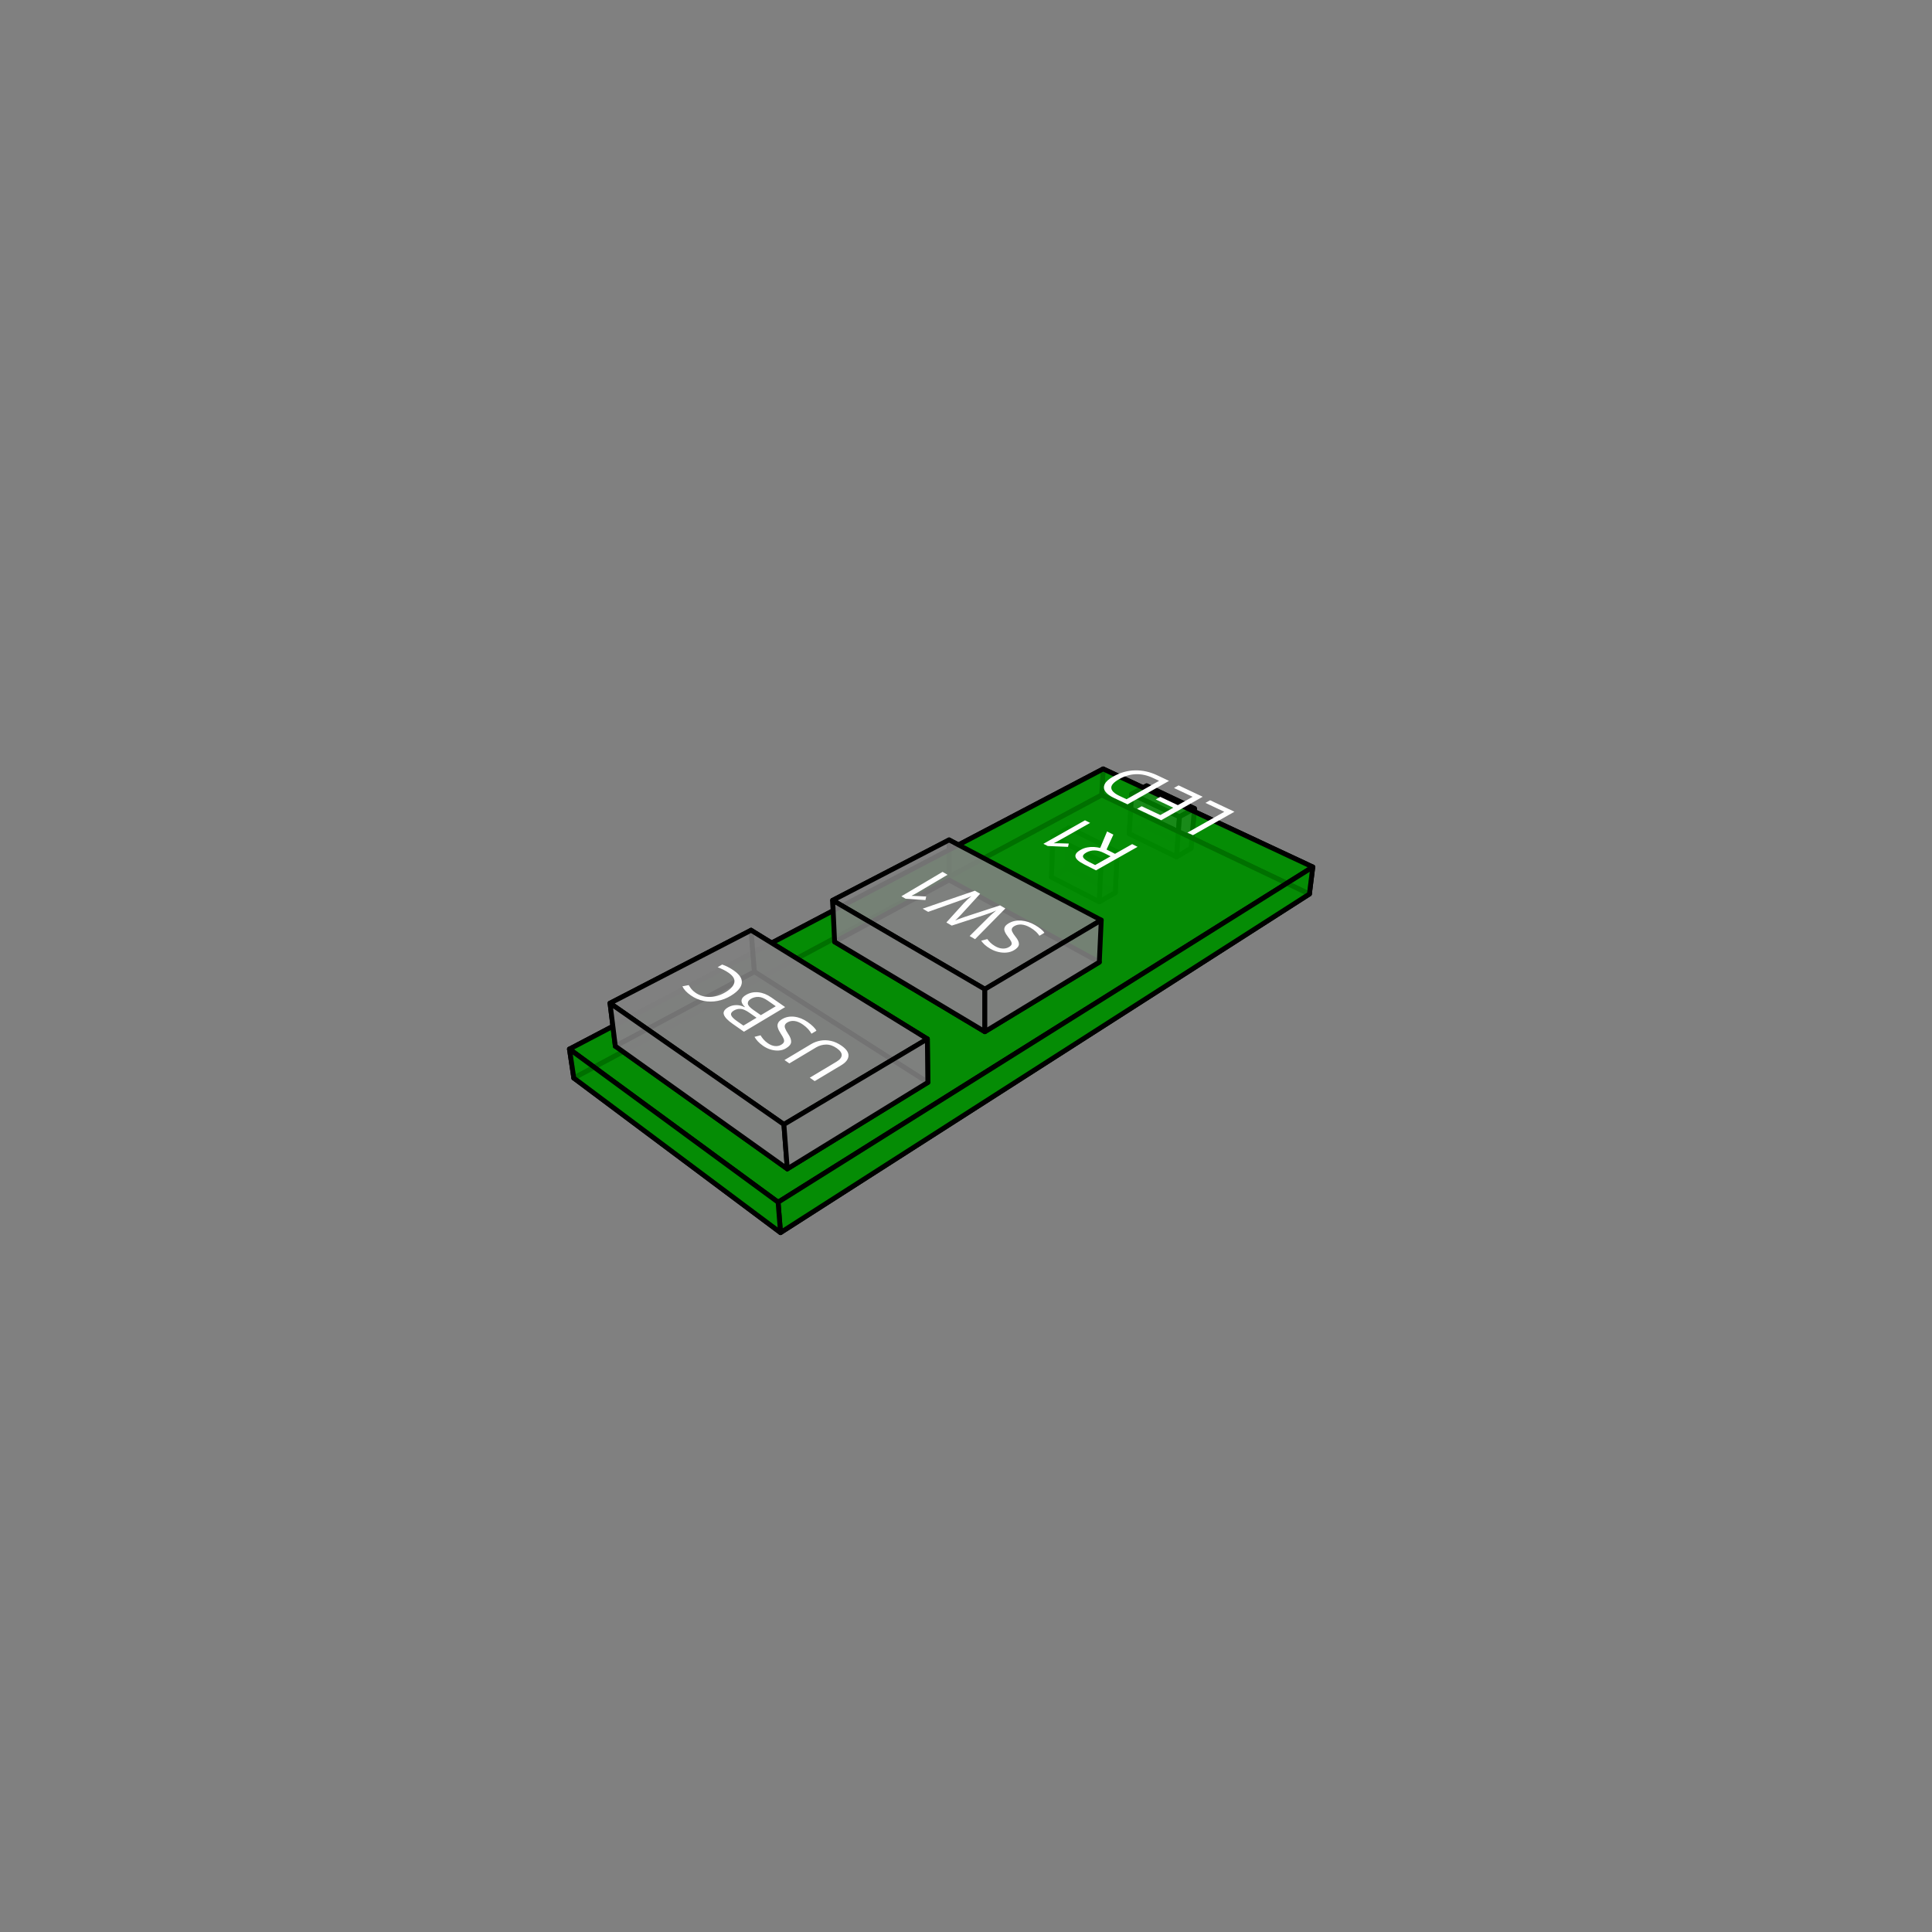
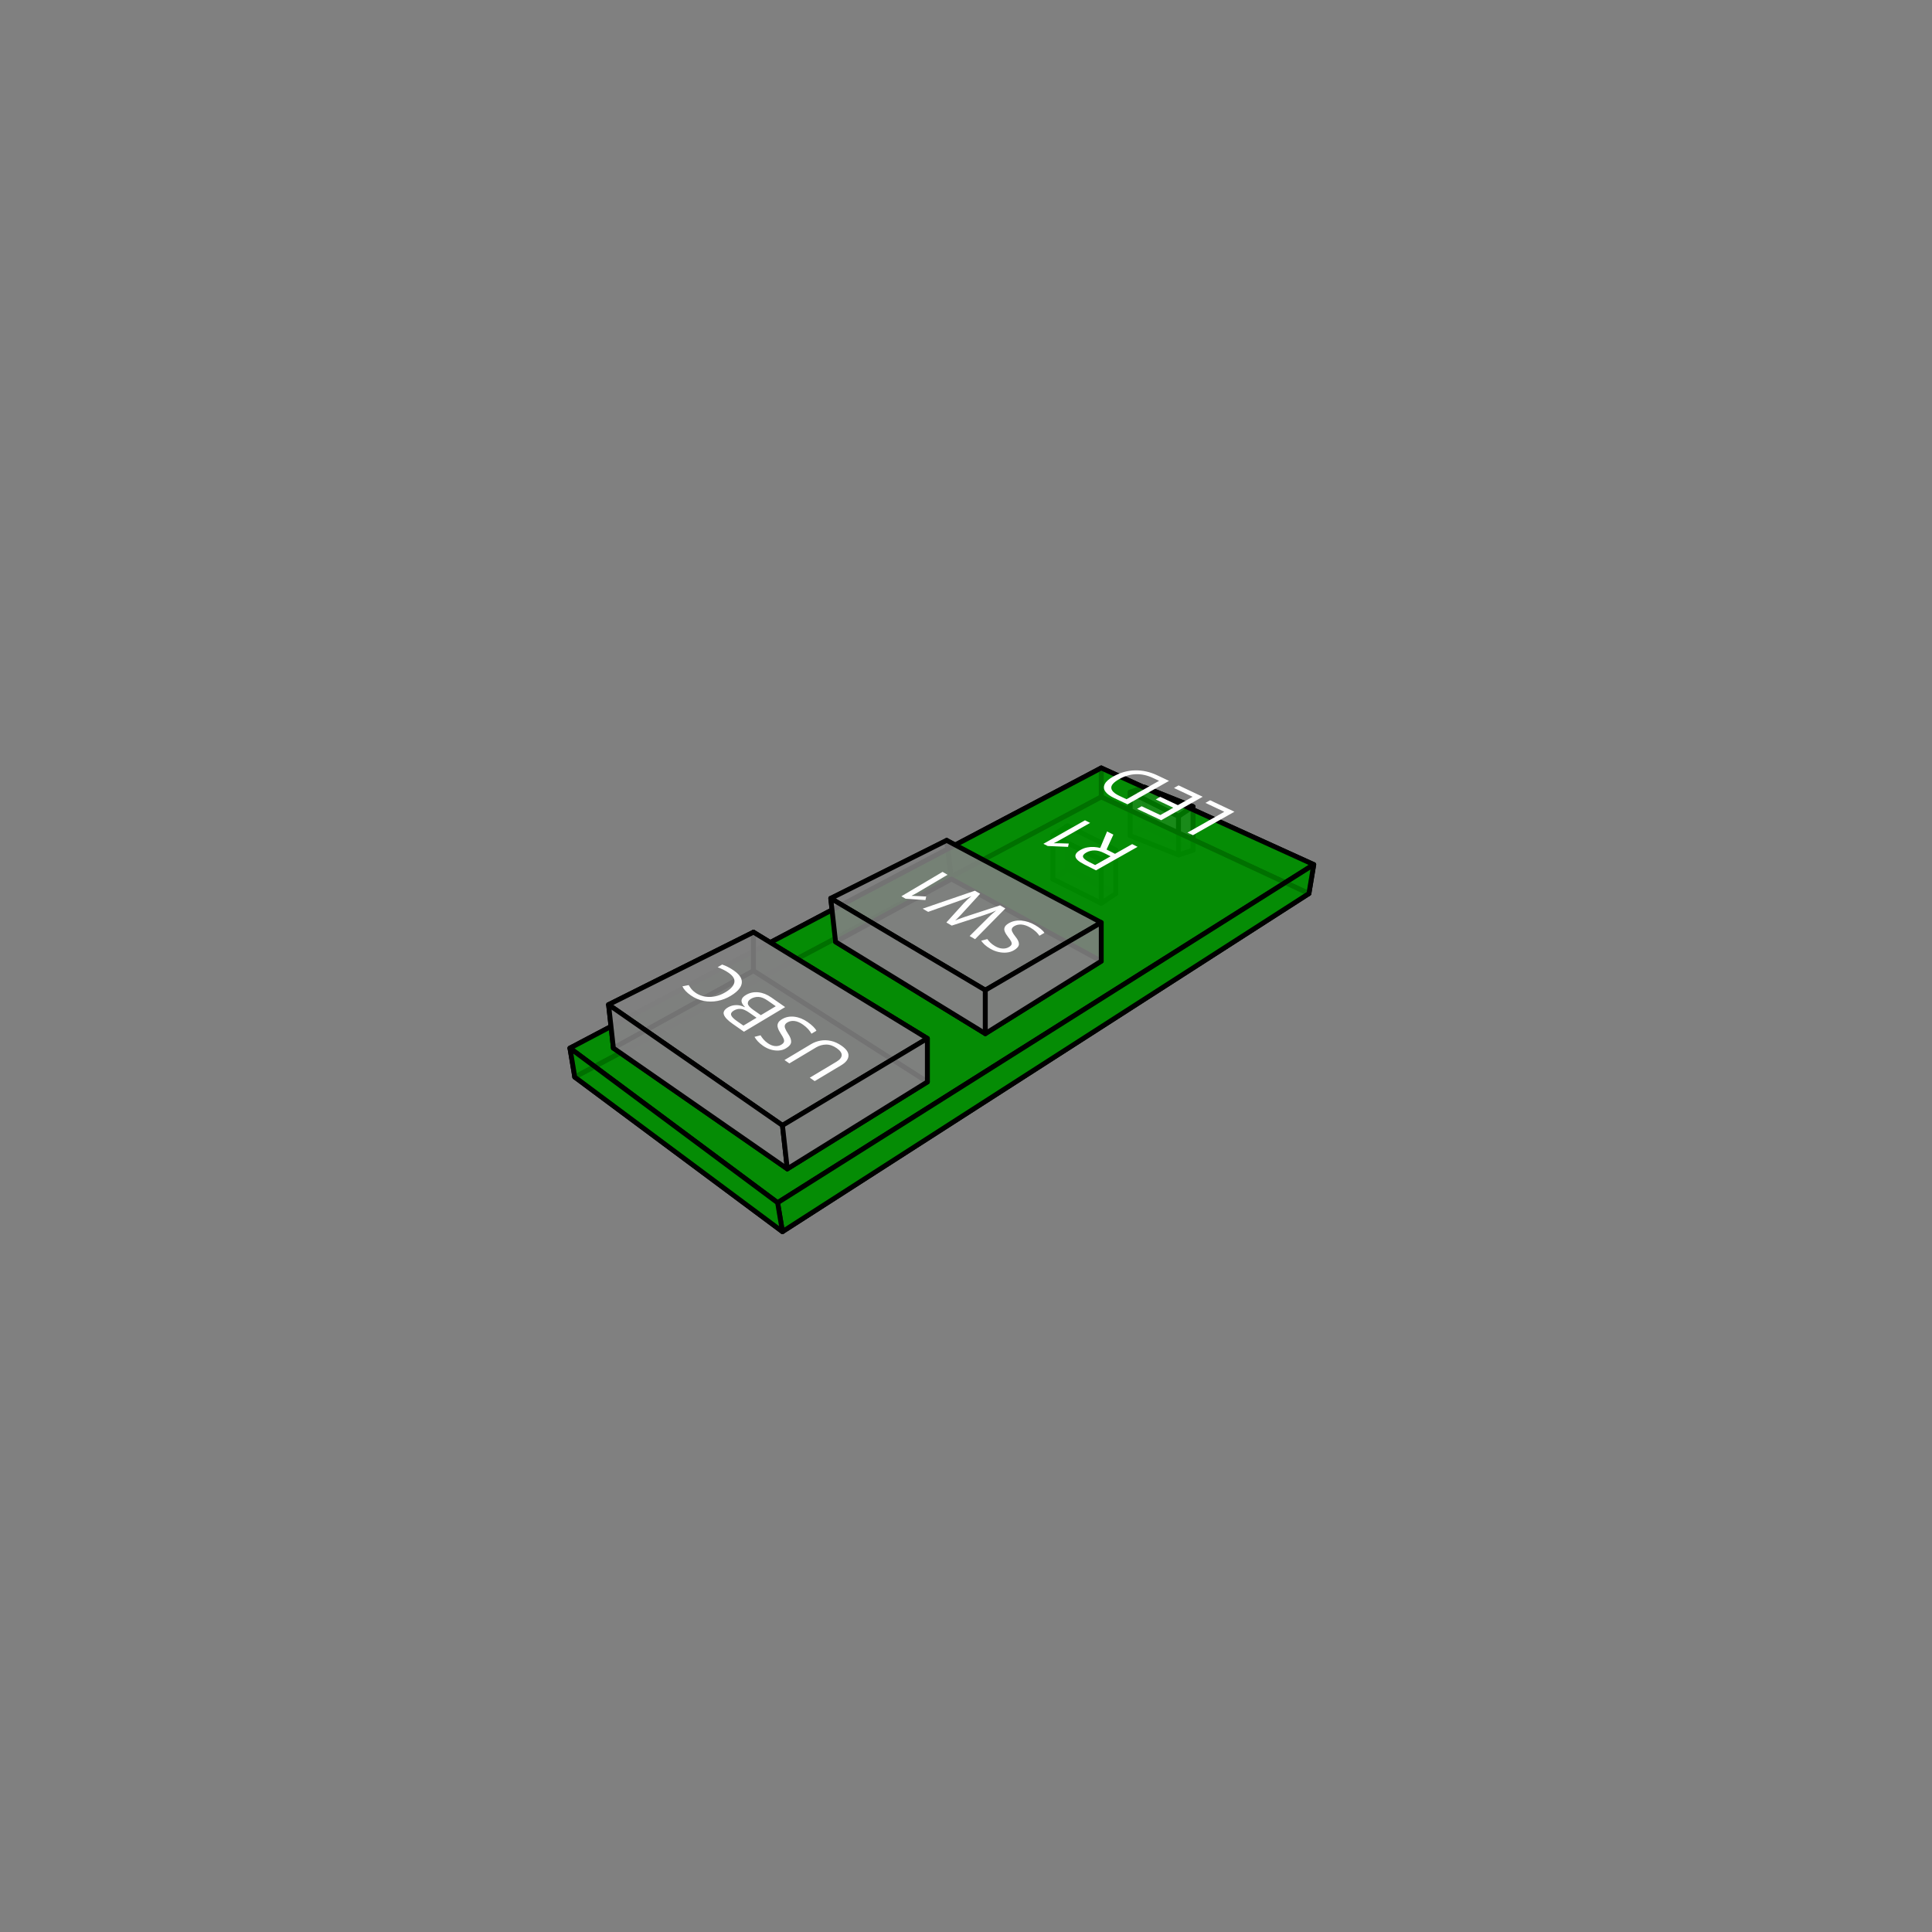
<svg xmlns="http://www.w3.org/2000/svg" width="400" height="400" viewBox="-200 -200 400 400">
  <rect x="-200" y="-200" width="400" height="400" fill="gray" />
  <g stroke="#000" stroke-width="1" stroke-linecap="round" stroke-linejoin="round">
-     <polygon fill="rgba(0,140,0,0.8)" points="71.1,-14.9 71.8,-20.5 28.4,-40.8 28.1,-35.4" />
-     <polygon fill="rgba(128,128,128,0.9)" points="33.8,-27.4 34.3,-35.6 37.4,-37.3 36.9,-29.1" />
-     <polygon fill="rgba(128,128,128,0.9)" points="43.6,-22.6 33.8,-27.4 36.9,-29.1 46.6,-24.4" />
-     <polygon fill="rgba(128,128,128,0.9)" points="46.6,-24.4 47.3,-32.6 37.4,-37.3 36.9,-29.1" />
-     <polygon fill="rgba(128,128,128,0.9)" points="43.6,-22.6 33.8,-27.4 34.3,-35.6 44.2,-30.9" />
-     <polygon fill="rgba(128,128,128,0.9)" points="44.2,-30.9 34.3,-35.6 37.4,-37.3 47.3,-32.6" />
-     <polygon fill="rgba(128,128,128,0.9)" points="43.6,-22.6 44.2,-30.9 47.3,-32.6 46.6,-24.4" />
-     <polygon fill="rgba(128,128,128,0.9)" points="17.7,-18.4 18,-26.7 21.3,-28.6 21,-20.3" />
-     <polygon fill="rgba(128,128,128,0.9)" points="27.6,-13.3 17.7,-18.4 21,-20.3 30.9,-15.2" />
-     <polygon fill="rgba(0,140,0,0.8)" points="-81.2,23.2 -82.1,17.2 28.4,-40.8 28.1,-35.4" />
-     <polygon fill="rgba(128,128,128,0.9)" points="30.9,-15.2 31.3,-23.6 21.3,-28.6 21,-20.3" />
-     <polygon fill="rgba(128,128,128,0.9)" points="27.6,-13.3 17.7,-18.4 18,-26.7 28,-21.7" />
-     <polygon fill="rgba(128,128,128,0.9)" points="28,-21.7 18,-26.7 21.3,-28.6 31.3,-23.6" />
-     <polygon fill="rgba(128,128,128,0.9)" points="27.6,-13.3 28,-21.7 31.3,-23.6 30.9,-15.2" />
-     <polygon fill="rgba(128,128,128,0.9)" points="-27.2,-5 -27.6,-13.6 -3.5,-26.1 -3.5,-17.8" />
-     <polygon fill="rgba(128,128,128,0.9)" points="27.6,-0.8 28,-9.5 -3.5,-26.1 -3.5,-17.8" />
-     <polygon fill="rgba(0,140,0,0.8)" points="-38.4,55.2 -81.2,23.2 28.1,-35.4 71.1,-14.9" />
-     <polygon fill="rgba(0,140,0,0.8)" points="-38.9,48.9 -82.1,17.2 28.4,-40.8 71.8,-20.5" />
-     <polygon fill="rgba(128,128,128,0.9)" points="3.9,13.6 -27.2,-5 -3.5,-17.8 27.6,-0.8" />
-     <polygon fill="rgba(128,128,128,0.9)" points="3.9,4.8 -27.6,-13.6 -3.5,-26.1 28,-9.5" />
-     <polygon fill="rgba(128,128,128,0.9)" points="3.9,13.6 -27.2,-5 -27.6,-13.6 3.9,4.8" />
-     <polygon fill="rgba(128,128,128,0.9)" points="3.9,13.6 3.9,4.8 28,-9.5 27.6,-0.8" />
-     <polygon fill="rgba(0,140,0,0.8)" points="-38.4,55.2 -38.9,48.9 71.8,-20.5 71.1,-14.9" />
-     <polygon fill="rgba(128,128,128,0.9)" points="-72.6,16.6 -73.7,7.7 -44.5,-7.4 -43.8,1.2" />
-     <polygon fill="rgba(128,128,128,0.9)" points="-7.9,24.1 -8,15.1 -44.5,-7.4 -43.8,1.2" />
-     <polygon fill="rgba(128,128,128,0.9)" points="-37,42 -72.6,16.6 -43.8,1.2 -7.9,24.1" />
-     <polygon fill="rgba(128,128,128,0.9)" points="-37.7,32.8 -73.7,7.7 -44.5,-7.4 -8,15.1" />
-     <polygon fill="rgba(0,140,0,0.8)" points="-38.4,55.2 -81.2,23.2 -82.1,17.2 -38.9,48.9" />
-     <polygon fill="rgba(128,128,128,0.9)" points="-37,42 -72.6,16.6 -73.7,7.7 -37.7,32.8" />
-     <polygon fill="rgba(128,128,128,0.9)" points="-37,42 -37.7,32.8 -8,15.1 -7.9,24.1" />
+     <polygon fill="rgba(0,140,0,0.8)" points="71,-15 72,-21 28,-41 28,-35" />
+     <polygon fill="rgba(128,128,128,0.9)" points="34,-27 34,-36 37,-37 37,-29" />
+     <polygon fill="rgba(128,128,128,0.9)" points="44,-23 34,-27 37,-29 47,-24" />
+     <polygon fill="rgba(128,128,128,0.9)" points="47,-24 47,-33 37,-37 37,-29" />
+     <polygon fill="rgba(128,128,128,0.9)" points="44,-23 34,-27 34,-36 44,-31" />
+     <polygon fill="rgba(128,128,128,0.9)" points="44,-31 34,-36 37,-37 47,-33" />
+     <polygon fill="rgba(128,128,128,0.9)" points="44,-23 44,-31 47,-33 47,-24" />
+     <polygon fill="rgba(128,128,128,0.9)" points="18,-18 18,-27 21,-29 21,-20" />
+     <polygon fill="rgba(128,128,128,0.9)" points="28,-13 18,-18 21,-20 31,-15" />
+     <polygon fill="rgba(0,140,0,0.8)" points="-81,23 -82,17 28,-41 28,-35" />
+     <polygon fill="rgba(128,128,128,0.9)" points="31,-15 31,-24 21,-29 21,-20" />
+     <polygon fill="rgba(128,128,128,0.9)" points="28,-13 18,-18 18,-27 28,-22" />
+     <polygon fill="rgba(128,128,128,0.9)" points="28,-22 18,-27 21,-29 31,-24" />
+     <polygon fill="rgba(128,128,128,0.9)" points="28,-13 28,-22 31,-24 31,-15" />
+     <polygon fill="rgba(128,128,128,0.9)" points="-27,-5 -28,-14 -4,-26 -3,-18" />
+     <polygon fill="rgba(128,128,128,0.9)" points="28,-1 28,-9 -4,-26 -3,-18" />
+     <polygon fill="rgba(0,140,0,0.8)" points="-38,55 -81,23 28,-35 71,-15" />
+     <polygon fill="rgba(0,140,0,0.8)" points="-39,49 -82,17 28,-41 72,-21" />
+     <polygon fill="rgba(128,128,128,0.9)" points="4,14 -27,-5 -3,-18 28,-1" />
+     <polygon fill="rgba(128,128,128,0.9)" points="4,5 -28,-14 -4,-26 28,-9" />
+     <polygon fill="rgba(128,128,128,0.9)" points="4,14 -27,-5 -28,-14 4,5" />
+     <polygon fill="rgba(128,128,128,0.9)" points="4,14 4,5 28,-9 28,-1" />
+     <polygon fill="rgba(0,140,0,0.8)" points="-38,55 -39,49 72,-21 71,-15" />
+     <polygon fill="rgba(128,128,128,0.9)" points="-73,17 -74,8 -44,-7 -44,1" />
+     <polygon fill="rgba(128,128,128,0.9)" points="-8,24 -8,15 -44,-7 -44,1" />
+     <polygon fill="rgba(128,128,128,0.9)" points="-37,42 -73,17 -44,1 -8,24" />
+     <polygon fill="rgba(128,128,128,0.9)" points="-38,33 -74,8 -44,-7 -8,15" />
+     <polygon fill="rgba(0,140,0,0.8)" points="-38,55 -81,23 -82,17 -39,49" />
+     <polygon fill="rgba(128,128,128,0.9)" points="-37,42 -73,17 -74,8 -38,33" />
+     <polygon fill="rgba(128,128,128,0.9)" points="-37,42 -38,33 -8,15 -8,24" />
  </g>
  <g font-family="sans-serif" font-size="14" text-anchor="middle" dominant-baseline="central" transform="matrix(-0.8131931 -0.5676814 0.8526841 -0.5101891 -40.98355 12.03907)">
    <text x="0" y="0" fill="white">USBC</text>
  </g>
  <g font-family="sans-serif" font-size="14" text-anchor="middle" dominant-baseline="central" transform="matrix(-0.8954357 -0.4224389 0.8593533 -0.4858114 40.78101 -34.08101)">
    <text x="0" y="0" fill="white">LED</text>
  </g>
  <g font-family="sans-serif" font-size="14" text-anchor="middle" dominant-baseline="central" transform="matrix(-0.8563993 -0.4987652 0.852937 -0.5047738 0.2102568 -11.09953)">
    <text x="0" y="0" fill="white">SW1</text>
  </g>
  <g font-family="sans-serif" font-size="14" text-anchor="middle" dominant-baseline="central" transform="matrix(-0.8843437 -0.4459195 0.8608113 -0.4866357 24.66032 -25.15015)">
    <text x="0" y="0" fill="white">R1</text>
  </g>
</svg>
